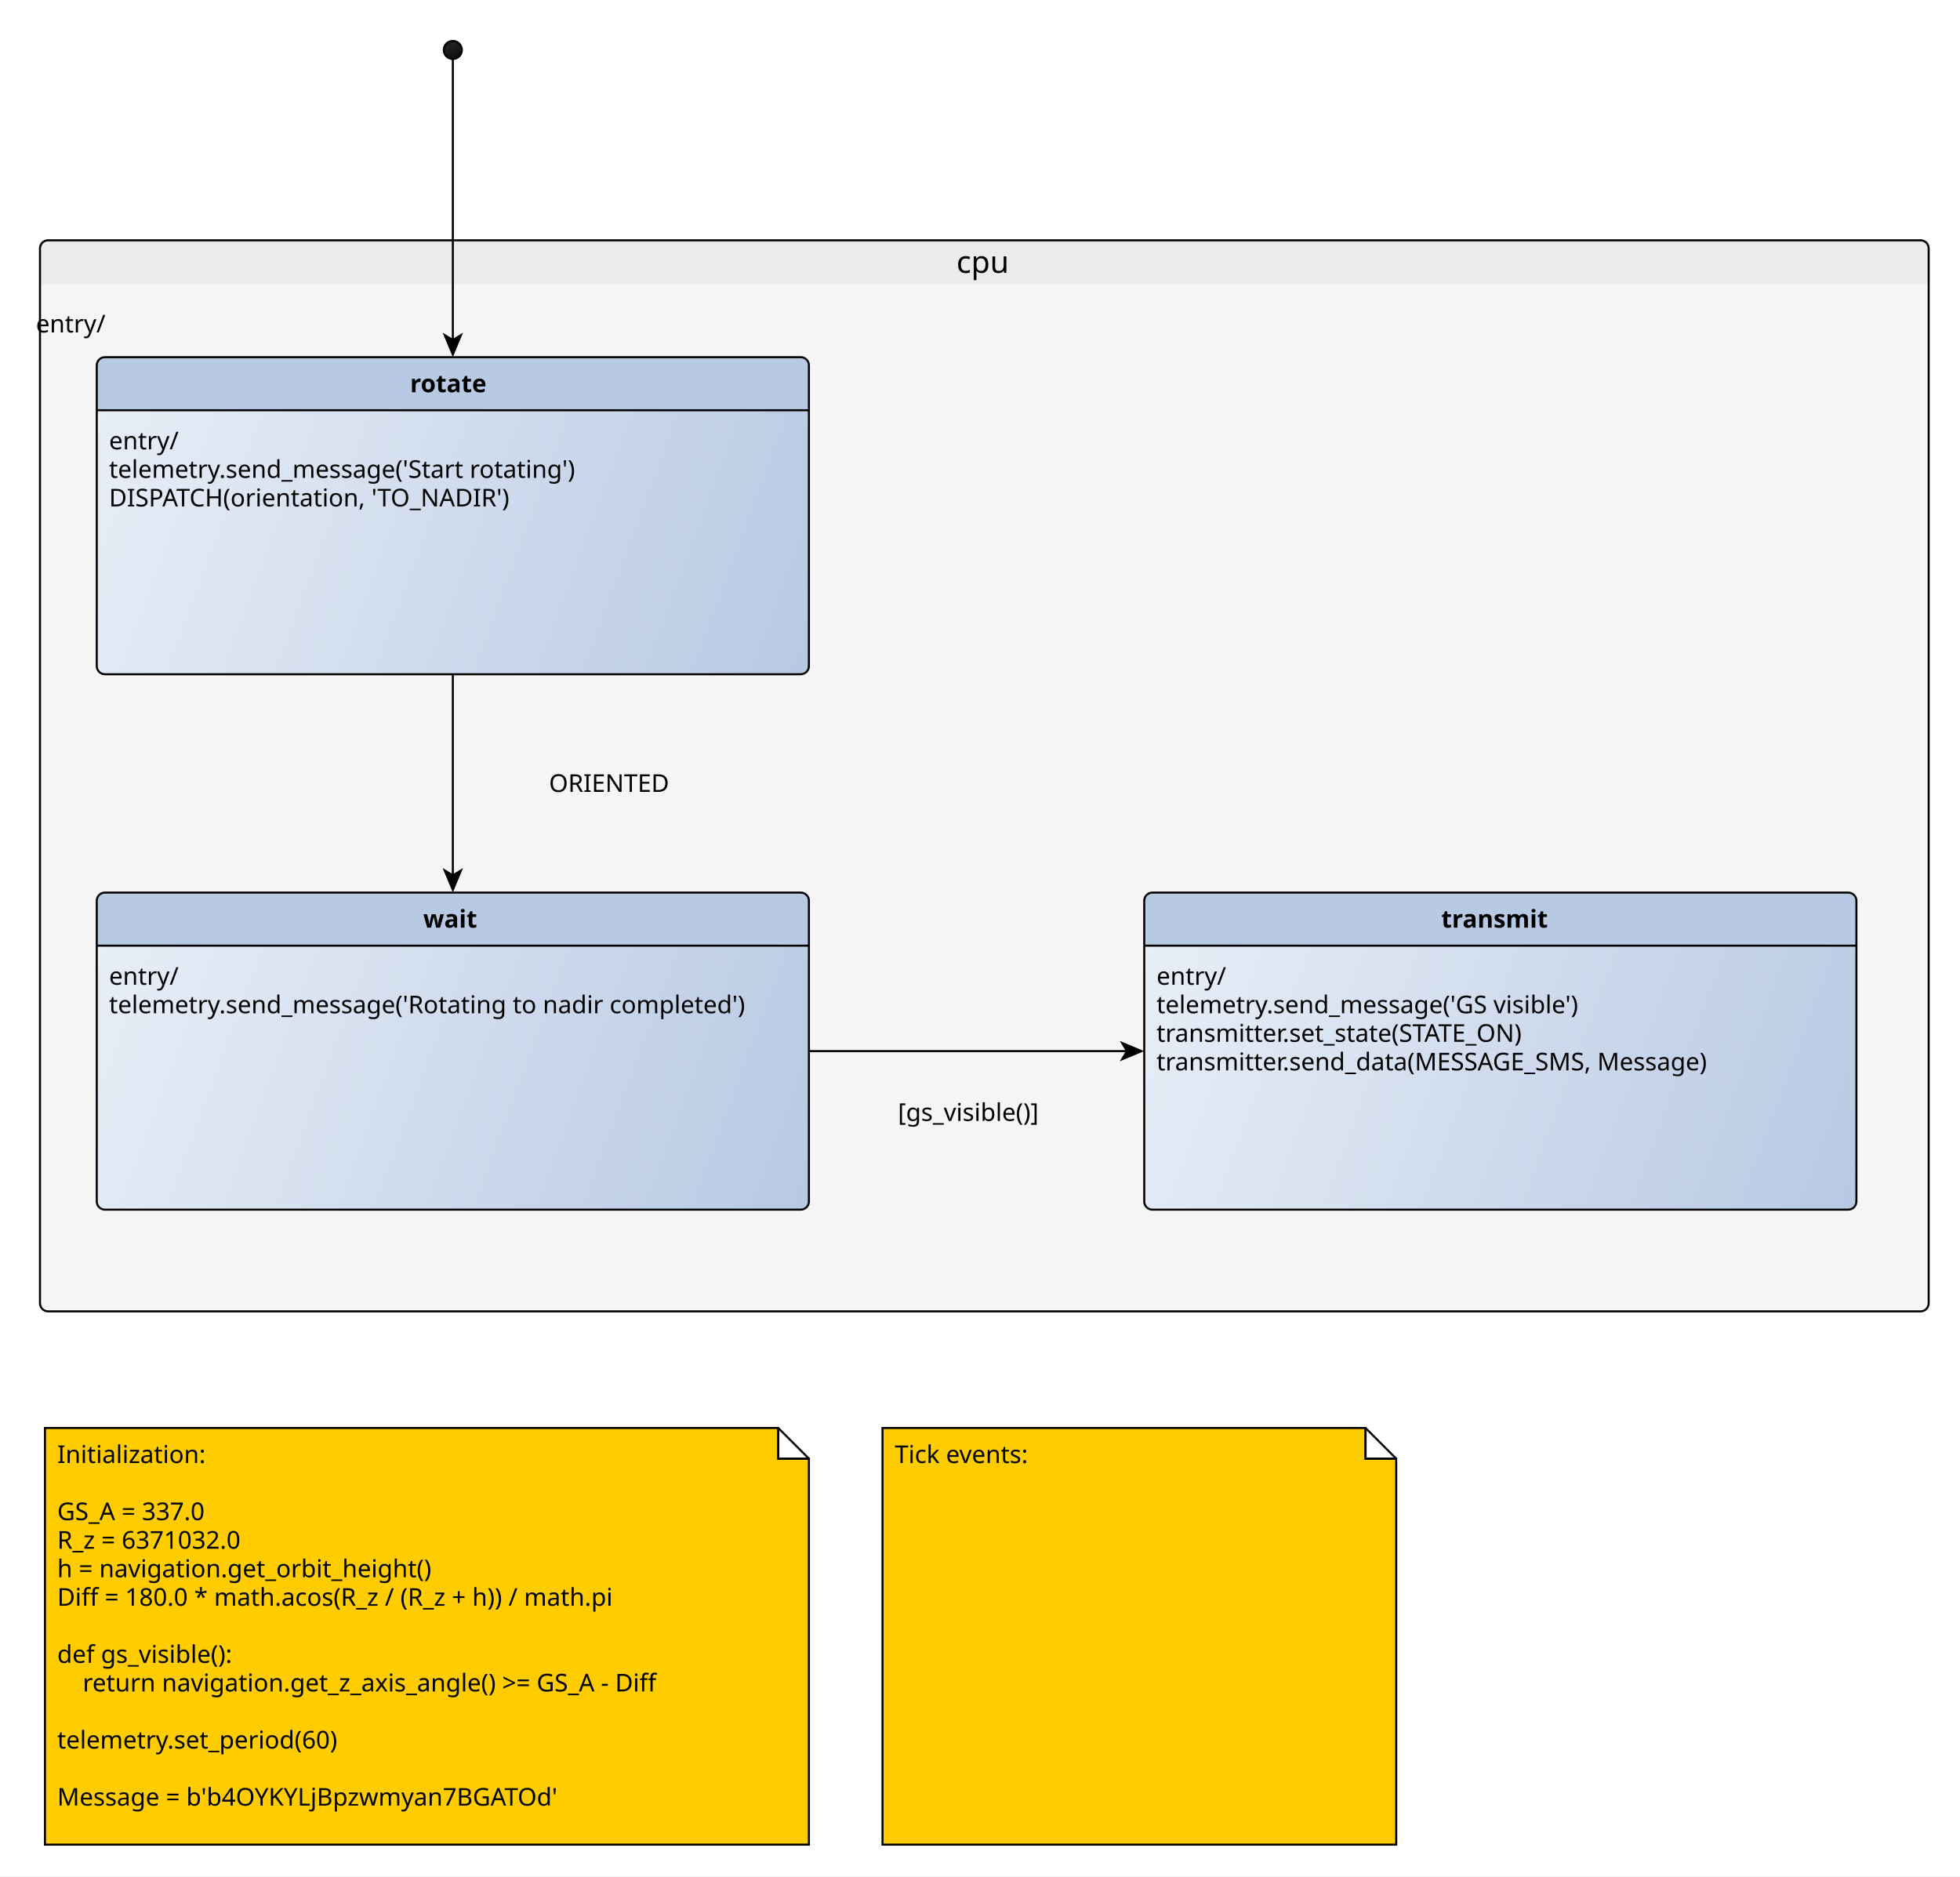
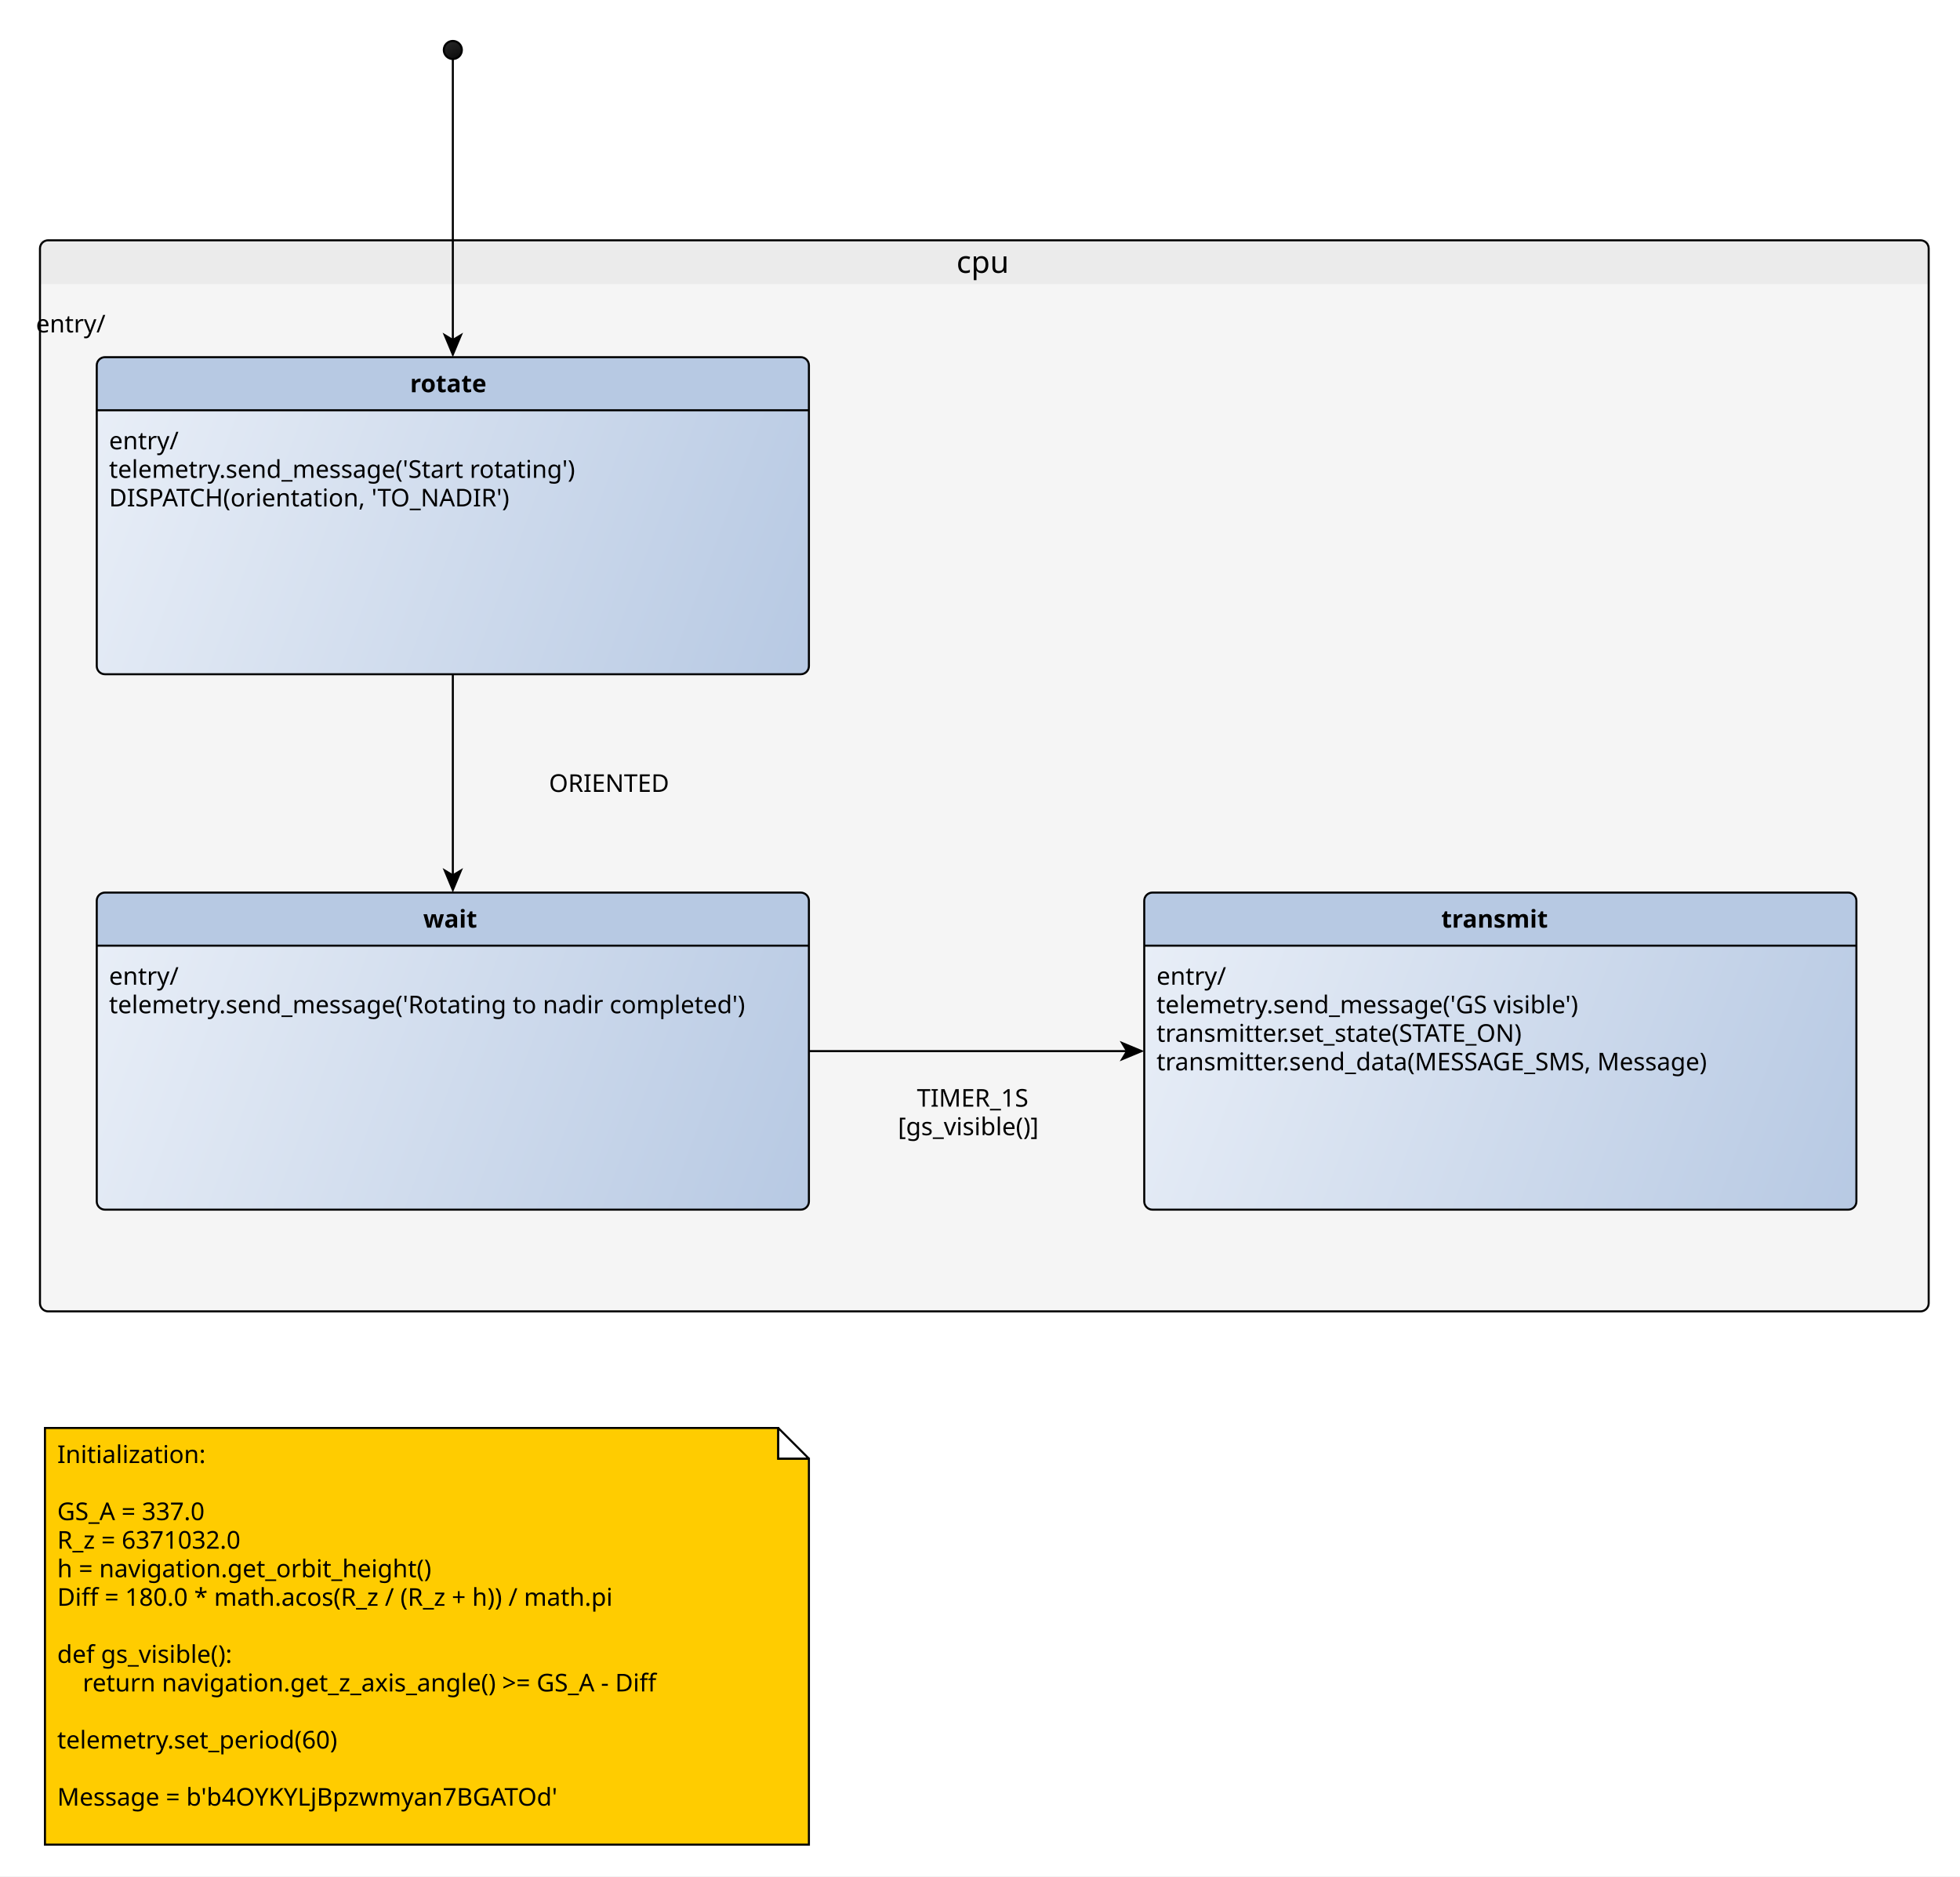
<svg xmlns="http://www.w3.org/2000/svg" fill-opacity="1" color-rendering="auto" color-interpolation="auto" text-rendering="auto" stroke="black" stroke-linecap="square" width="959" stroke-miterlimit="10" shape-rendering="auto" stroke-opacity="1" fill="black" stroke-dasharray="none" font-weight="normal" stroke-width="1" height="918" font-family="'Dialog'" font-style="normal" stroke-linejoin="miter" font-size="12px" stroke-dashoffset="0" image-rendering="auto">
  <defs id="genericDefs" />
  <g>
    <defs id="defs1">
      <linearGradient x1="-95.658" gradientUnits="userSpaceOnUse" x2="252.788" y1="93.719" y2="222.875" id="linearGradient1" spreadMethod="reflect">
        <stop stop-opacity="1" stop-color="rgb(232,238,247)" offset="0%" />
        <stop stop-opacity="1" stop-color="rgb(183,201,227)" offset="100%" />
      </linearGradient>
      <linearGradient x1="-95.658" gradientUnits="userSpaceOnUse" x2="252.788" y1="355.671" y2="484.827" id="linearGradient2" spreadMethod="reflect">
        <stop stop-opacity="1" stop-color="rgb(232,238,247)" offset="0%" />
        <stop stop-opacity="1" stop-color="rgb(183,201,227)" offset="100%" />
      </linearGradient>
      <linearGradient x1="416.864" gradientUnits="userSpaceOnUse" x2="765.311" y1="355.671" y2="484.827" id="linearGradient3" spreadMethod="reflect">
        <stop stop-opacity="1" stop-color="rgb(232,238,247)" offset="0%" />
        <stop stop-opacity="1" stop-color="rgb(183,201,227)" offset="100%" />
      </linearGradient>
      <linearGradient x1="74.145" gradientUnits="userSpaceOnUse" x2="82.985" y1="-91.055" y2="-74.055" id="linearGradient4" spreadMethod="reflect">
        <stop stop-opacity="1" stop-color="rgb(51,51,51)" offset="0%" />
        <stop stop-opacity="1" stop-color="black" offset="100%" />
      </linearGradient>
      <clipPath clipPathUnits="userSpaceOnUse" id="clipPath1">
        <path d="M0 0 L959 0 L959 918 L0 918 L0 0 Z" />
      </clipPath>
      <clipPath clipPathUnits="userSpaceOnUse" id="clipPath2">
        <path d="M-143 -107 L816 -107 L816 811 L-143 811 L-143 -107 Z" />
      </clipPath>
      <clipPath clipPathUnits="userSpaceOnUse" id="clipPath3">
        <path d="M-143 93.719 L-143 811 L816 811 L816 93.719 Z" />
      </clipPath>
      <clipPath clipPathUnits="userSpaceOnUse" id="clipPath4">
        <path d="M-143 -107 L-143 93.719 L816 93.719 L816 -107 Z" />
      </clipPath>
      <clipPath clipPathUnits="userSpaceOnUse" id="clipPath5">
        <path d="M-143 355.671 L-143 811 L816 811 L816 355.671 Z" />
      </clipPath>
      <clipPath clipPathUnits="userSpaceOnUse" id="clipPath6">
        <path d="M-143 -107 L-143 355.671 L816 355.671 L816 -107 Z" />
      </clipPath>
    </defs>
    <g fill="white" text-rendering="geometricPrecision" shape-rendering="geometricPrecision" transform="translate(143,107)" stroke="white">
      <rect x="-143" width="959" height="918" y="-107" clip-path="url(#clipPath2)" stroke="none" />
    </g>
    <g fill="rgb(245,245,245)" text-rendering="geometricPrecision" shape-rendering="geometricPrecision" transform="matrix(1,0,0,1,143,107)" stroke="rgb(245,245,245)">
      <rect x="-123.438" y="10.563" clip-path="url(#clipPath2)" width="924.113" rx="4" ry="4" height="524.044" stroke="none" />
      <rect x="-123.438" y="10.563" clip-path="url(#clipPath2)" fill="rgb(235,235,235)" width="924.113" height="21.461" stroke="none" />
    </g>
    <g text-rendering="geometricPrecision" stroke-miterlimit="1.45" font-size="15px" shape-rendering="geometricPrecision" transform="matrix(1,0,0,1,143,107)" stroke-linecap="butt">
      <text x="324.981" xml:space="preserve" y="26.486" clip-path="url(#clipPath2)" stroke="none">cpu</text>
      <text x="-125.438" xml:space="preserve" font-size="12px" y="27.702" clip-path="url(#clipPath2)" stroke="none"> </text>
      <text x="-125.438" xml:space="preserve" font-size="12px" y="41.671" clip-path="url(#clipPath2)" stroke="none"> </text>
      <text x="-125.438" xml:space="preserve" font-size="12px" y="55.639" clip-path="url(#clipPath2)" stroke="none">entry/</text>
      <rect x="-123.438" y="10.563" clip-path="url(#clipPath2)" fill="none" width="924.113" rx="4" ry="4" height="524.044" />
    </g>
    <g fill="url(#linearGradient1)" text-rendering="geometricPrecision" shape-rendering="geometricPrecision" transform="matrix(1,0,0,1,143,107)" stroke="url(#linearGradient1)">
      <rect x="-95.658" y="67.75" clip-path="url(#clipPath3)" width="348.447" rx="4" ry="4" height="155.125" stroke="none" />
      <rect x="-95.658" y="67.75" clip-path="url(#clipPath4)" fill="rgb(183,201,227)" width="348.447" rx="4" ry="4" height="155.125" stroke="none" />
    </g>
    <g text-rendering="geometricPrecision" stroke-miterlimit="1.45" shape-rendering="geometricPrecision" transform="matrix(1,0,0,1,143,107)" stroke-linecap="butt">
      <rect x="-95.658" y="67.75" clip-path="url(#clipPath2)" fill="none" width="348.447" rx="4" ry="4" height="155.125" />
      <line y2="93.719" fill="none" x1="-95.658" clip-path="url(#clipPath2)" x2="252.788" y1="93.719" />
      <text x="57.63" y="84.889" clip-path="url(#clipPath2)" font-family="sans-serif" stroke="none" font-weight="bold" xml:space="preserve">rotate</text>
      <text x="-89.658" xml:space="preserve" y="84.889" clip-path="url(#clipPath2)" stroke="none"> </text>
      <text x="-89.658" xml:space="preserve" y="98.857" clip-path="url(#clipPath2)" stroke="none"> </text>
      <text x="-89.658" xml:space="preserve" y="112.826" clip-path="url(#clipPath2)" stroke="none">entry/</text>
      <text x="-89.658" xml:space="preserve" y="126.795" clip-path="url(#clipPath2)" stroke="none">telemetry.send_message('Start rotating')</text>
      <text x="-89.658" xml:space="preserve" y="140.764" clip-path="url(#clipPath2)" stroke="none">DISPATCH(orientation, 'TO_NADIR')</text>
    </g>
    <g fill="url(#linearGradient2)" text-rendering="geometricPrecision" shape-rendering="geometricPrecision" transform="matrix(1,0,0,1,143,107)" stroke="url(#linearGradient2)">
      <rect x="-95.658" y="329.702" clip-path="url(#clipPath5)" width="348.447" rx="4" ry="4" height="155.125" stroke="none" />
      <rect x="-95.658" y="329.702" clip-path="url(#clipPath6)" fill="rgb(183,201,227)" width="348.447" rx="4" ry="4" height="155.125" stroke="none" />
    </g>
    <g text-rendering="geometricPrecision" stroke-miterlimit="1.45" shape-rendering="geometricPrecision" transform="matrix(1,0,0,1,143,107)" stroke-linecap="butt">
      <rect x="-95.658" y="329.702" clip-path="url(#clipPath2)" fill="none" width="348.447" rx="4" ry="4" height="155.125" />
      <line y2="355.671" fill="none" x1="-95.658" clip-path="url(#clipPath2)" x2="252.788" y1="355.671" />
      <text x="64.049" y="346.841" clip-path="url(#clipPath2)" font-family="sans-serif" stroke="none" font-weight="bold" xml:space="preserve">wait</text>
      <text x="-89.658" xml:space="preserve" y="346.841" clip-path="url(#clipPath2)" stroke="none"> </text>
      <text x="-89.658" xml:space="preserve" y="360.81" clip-path="url(#clipPath2)" stroke="none"> </text>
      <text x="-89.658" xml:space="preserve" y="374.779" clip-path="url(#clipPath2)" stroke="none">entry/</text>
      <text x="-89.658" xml:space="preserve" y="388.747" clip-path="url(#clipPath2)" stroke="none">telemetry.send_message('Rotating to nadir completed')</text>
    </g>
    <g fill="url(#linearGradient3)" text-rendering="geometricPrecision" shape-rendering="geometricPrecision" transform="matrix(1,0,0,1,143,107)" stroke="url(#linearGradient3)">
      <rect x="416.864" y="329.702" clip-path="url(#clipPath5)" width="348.447" rx="4" ry="4" height="155.125" stroke="none" />
      <rect x="416.864" y="329.702" clip-path="url(#clipPath6)" fill="rgb(183,201,227)" width="348.447" rx="4" ry="4" height="155.125" stroke="none" />
    </g>
    <g text-rendering="geometricPrecision" stroke-miterlimit="1.45" shape-rendering="geometricPrecision" transform="matrix(1,0,0,1,143,107)" stroke-linecap="butt">
      <rect x="416.864" y="329.702" clip-path="url(#clipPath2)" fill="none" width="348.447" rx="4" ry="4" height="155.125" />
      <line y2="355.671" fill="none" x1="416.864" clip-path="url(#clipPath2)" x2="765.311" y1="355.671" />
      <text x="562.192" y="346.841" clip-path="url(#clipPath2)" font-family="sans-serif" stroke="none" font-weight="bold" xml:space="preserve">transmit</text>
      <text x="422.864" xml:space="preserve" y="346.841" clip-path="url(#clipPath2)" stroke="none"> </text>
      <text x="422.864" xml:space="preserve" y="360.81" clip-path="url(#clipPath2)" stroke="none"> </text>
      <text x="422.864" xml:space="preserve" y="374.779" clip-path="url(#clipPath2)" stroke="none">entry/</text>
      <text x="422.864" xml:space="preserve" y="388.747" clip-path="url(#clipPath2)" stroke="none">telemetry.send_message('GS visible')  </text>
      <text x="422.864" xml:space="preserve" y="402.716" clip-path="url(#clipPath2)" stroke="none">transmitter.set_state(STATE_ON)</text>
      <text x="422.864" xml:space="preserve" y="416.685" clip-path="url(#clipPath2)" stroke="none">transmitter.send_data(MESSAGE_SMS, Message)</text>
    </g>
    <g fill="url(#linearGradient4)" text-rendering="geometricPrecision" shape-rendering="geometricPrecision" transform="matrix(1,0,0,1,143,107)" stroke="url(#linearGradient4)">
      <path d="M82.985 -82.555 C82.985 -80.114 81.006 -78.135 78.565 -78.135 C76.124 -78.135 74.145 -80.114 74.145 -82.555 C74.145 -84.996 76.124 -86.975 78.565 -86.975 C81.006 -86.975 82.985 -84.996 82.985 -82.555 Z" stroke="none" clip-path="url(#clipPath2)" />
    </g>
    <g text-rendering="geometricPrecision" stroke-miterlimit="1.45" shape-rendering="geometricPrecision" transform="matrix(1,0,0,1,143,107)" stroke-linecap="butt">
      <path fill="none" d="M82.985 -82.555 C82.985 -80.114 81.006 -78.135 78.565 -78.135 C76.124 -78.135 74.145 -80.114 74.145 -82.555 C74.145 -84.996 76.124 -86.975 78.565 -86.975 C81.006 -86.975 82.985 -84.996 82.985 -82.555 Z" clip-path="url(#clipPath2)" />
    </g>
    <g fill="rgb(255,204,0)" text-rendering="geometricPrecision" shape-rendering="geometricPrecision" transform="matrix(1,0,0,1,143,107)" stroke="rgb(255,204,0)">
      <path d="M-121 591.655 L237.788 591.655 L237.788 606.655 L252.788 606.655 L252.788 795.502 L-121 795.502 Z" stroke="none" clip-path="url(#clipPath2)" />
      <path fill="white" d="M237.788 591.655 L237.788 606.655 L252.788 606.655 Z" clip-path="url(#clipPath2)" fill-rule="evenodd" stroke="none" />
    </g>
    <g text-rendering="geometricPrecision" stroke-miterlimit="1.45" shape-rendering="geometricPrecision" transform="matrix(1,0,0,1,143,107)" stroke-linecap="butt">
      <path fill="none" d="M-121 591.655 L237.788 591.655 L237.788 606.655 L252.788 606.655 L252.788 795.502 L-121 795.502 Z" clip-path="url(#clipPath2)" />
      <path fill="none" d="M237.788 591.655 L237.788 606.655 L252.788 606.655 Z" clip-path="url(#clipPath2)" fill-rule="evenodd" />
      <text x="-115" xml:space="preserve" y="608.794" clip-path="url(#clipPath2)" stroke="none">Initialization:</text>
      <text x="-115" xml:space="preserve" y="622.763" clip-path="url(#clipPath2)" stroke="none"> </text>
      <text x="-115" xml:space="preserve" y="636.731" clip-path="url(#clipPath2)" stroke="none">GS_A = 337.0</text>
      <text x="-115" xml:space="preserve" y="650.7" clip-path="url(#clipPath2)" stroke="none">R_z = 6371032.0</text>
      <text x="-115" xml:space="preserve" y="664.669" clip-path="url(#clipPath2)" stroke="none">h = navigation.get_orbit_height()</text>
      <text x="-115" xml:space="preserve" y="678.638" clip-path="url(#clipPath2)" stroke="none">Diff = 180.0 * math.acos(R_z / (R_z + h)) / math.pi</text>
      <text x="-115" xml:space="preserve" y="692.606" clip-path="url(#clipPath2)" stroke="none"> </text>
      <text x="-115" xml:space="preserve" y="706.575" clip-path="url(#clipPath2)" stroke="none">def gs_visible():</text>
      <text x="-115" xml:space="preserve" y="720.544" clip-path="url(#clipPath2)" stroke="none">    return navigation.get_z_axis_angle() &gt;= GS_A - Diff</text>
      <text x="-115" xml:space="preserve" y="734.513" clip-path="url(#clipPath2)" stroke="none"> </text>
      <text x="-115" xml:space="preserve" y="748.481" clip-path="url(#clipPath2)" stroke="none">telemetry.set_period(60)</text>
      <text x="-115" xml:space="preserve" y="762.45" clip-path="url(#clipPath2)" stroke="none"> </text>
      <text x="-115" xml:space="preserve" y="776.419" clip-path="url(#clipPath2)" stroke="none">Message = b'b4OYKYLjBpzwmyan7BGATOd'</text>
-     </g>
-     <g fill="rgb(255,204,0)" text-rendering="geometricPrecision" shape-rendering="geometricPrecision" transform="matrix(1,0,0,1,143,107)" stroke="rgb(255,204,0)">
-       <path d="M288.797 591.655 L525.142 591.655 L525.142 606.655 L540.142 606.655 L540.142 795.502 L288.797 795.502 Z" stroke="none" clip-path="url(#clipPath2)" />
-       <path fill="white" d="M525.142 591.655 L525.142 606.655 L540.142 606.655 Z" clip-path="url(#clipPath2)" fill-rule="evenodd" stroke="none" />
-     </g>
-     <g text-rendering="geometricPrecision" stroke-miterlimit="1.45" shape-rendering="geometricPrecision" transform="matrix(1,0,0,1,143,107)" stroke-linecap="butt">
-       <path fill="none" d="M288.797 591.655 L525.142 591.655 L525.142 606.655 L540.142 606.655 L540.142 795.502 L288.797 795.502 Z" clip-path="url(#clipPath2)" />
-       <path fill="none" d="M525.142 591.655 L525.142 606.655 L540.142 606.655 Z" clip-path="url(#clipPath2)" fill-rule="evenodd" />
-       <text x="294.797" xml:space="preserve" y="608.794" clip-path="url(#clipPath2)" stroke="none">Tick events:</text>
      <path fill="none" d="M78.565 222.856 L78.565 321.692" clip-path="url(#clipPath2)" />
      <path d="M78.565 329.692 L83.565 317.692 L78.565 320.692 L73.565 317.692 Z" clip-path="url(#clipPath2)" stroke="none" />
      <text x="125.599" xml:space="preserve" y="280.443" clip-path="url(#clipPath2)" font-family="sans-serif" stroke="none">ORIENTED</text>
      <path fill="none" d="M252.774 407.265 L408.851 407.265" clip-path="url(#clipPath2)" />
      <path d="M416.851 407.265 L404.851 402.265 L407.851 407.265 L404.851 412.265 Z" clip-path="url(#clipPath2)" stroke="none" />
-       <text x="296.351" xml:space="preserve" y="441.419" clip-path="url(#clipPath2)" font-family="sans-serif" stroke="none">[gs_visible()]</text>
+       <text x="305.629" xml:space="preserve" y="434.435" clip-path="url(#clipPath2)" font-family="sans-serif" stroke="none">TIMER_1S</text>
+       <text x="296.351" xml:space="preserve" y="448.404" clip-path="url(#clipPath2)" font-family="sans-serif" stroke="none">[gs_visible()]</text>
      <path fill="none" d="M78.565 -78.132 L78.565 59.767" clip-path="url(#clipPath2)" />
      <path d="M78.565 67.767 L83.565 55.767 L78.565 58.767 L73.565 55.767 Z" clip-path="url(#clipPath2)" stroke="none" />
    </g>
  </g>
</svg>
